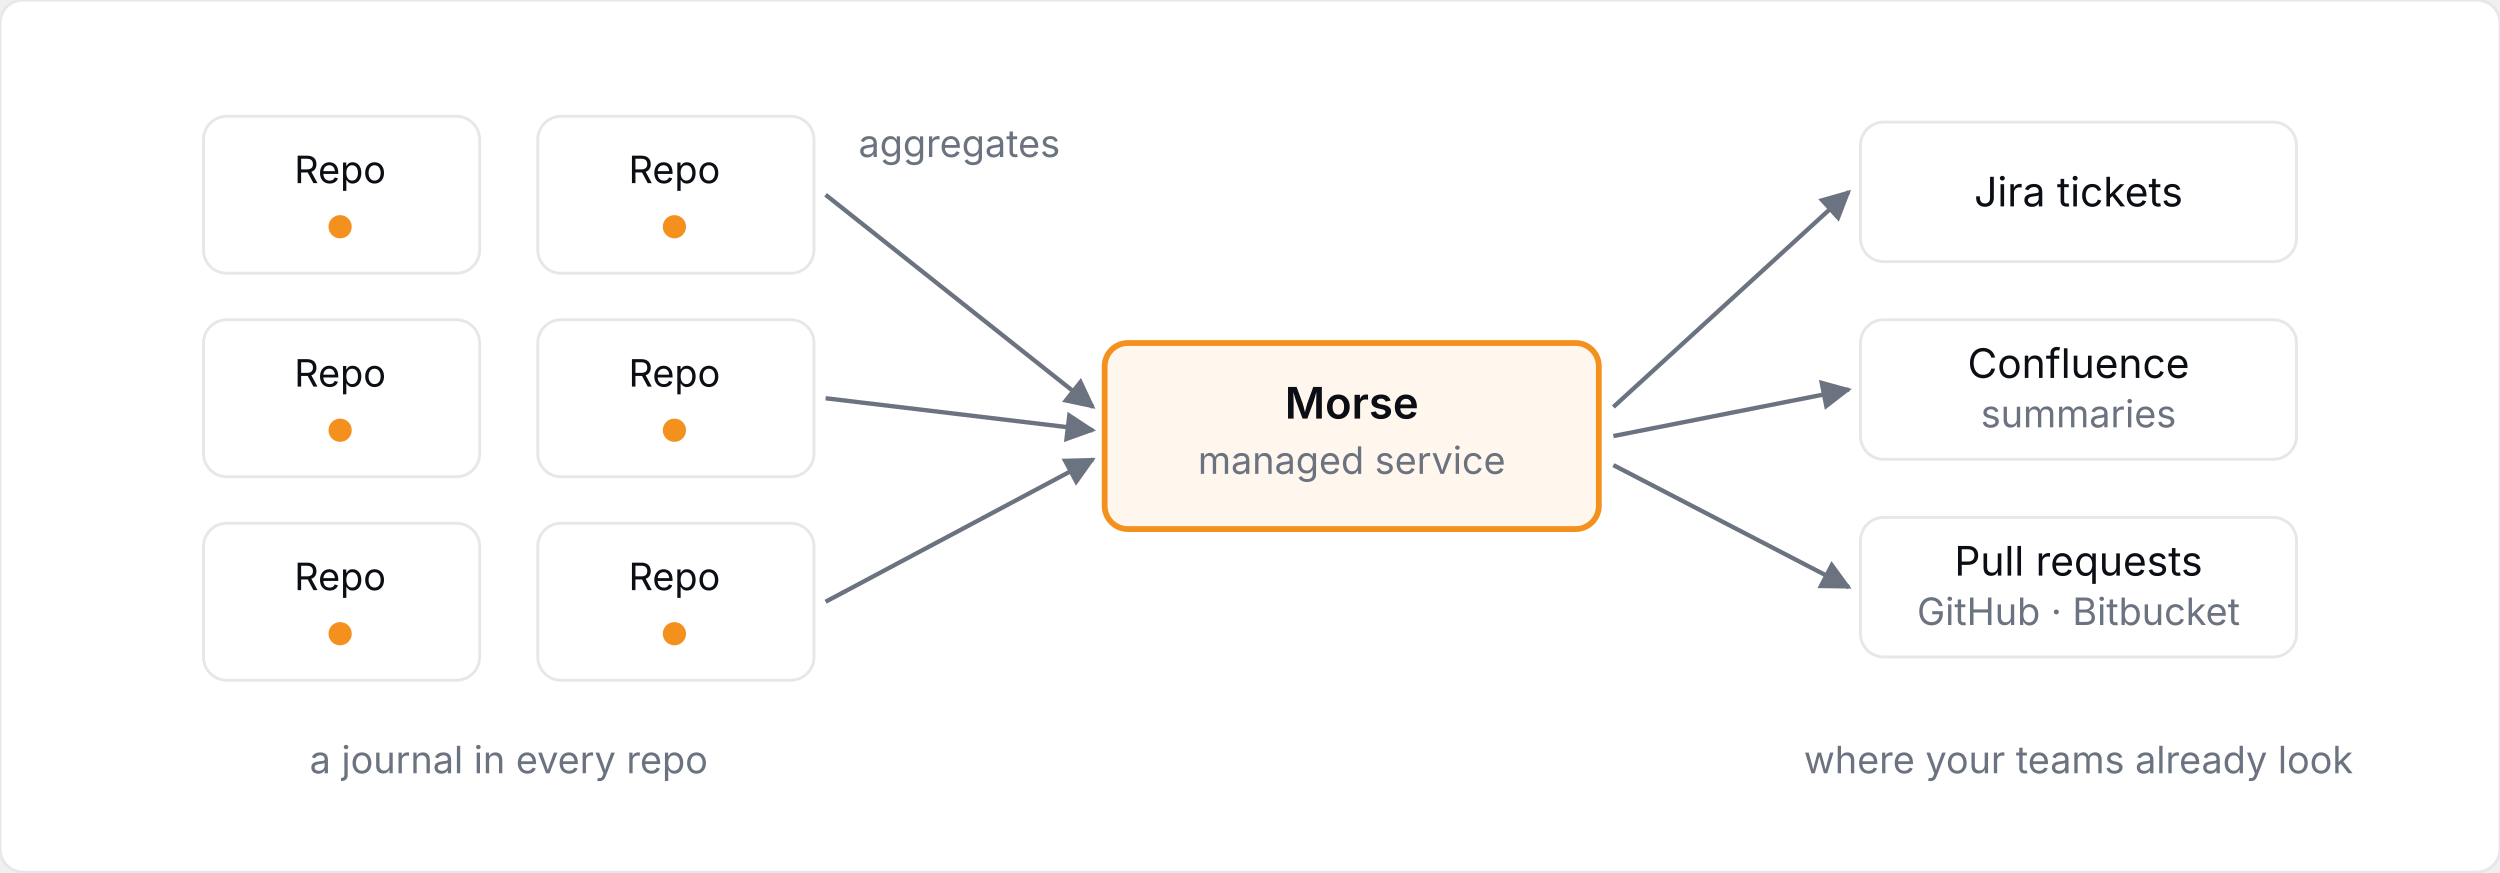
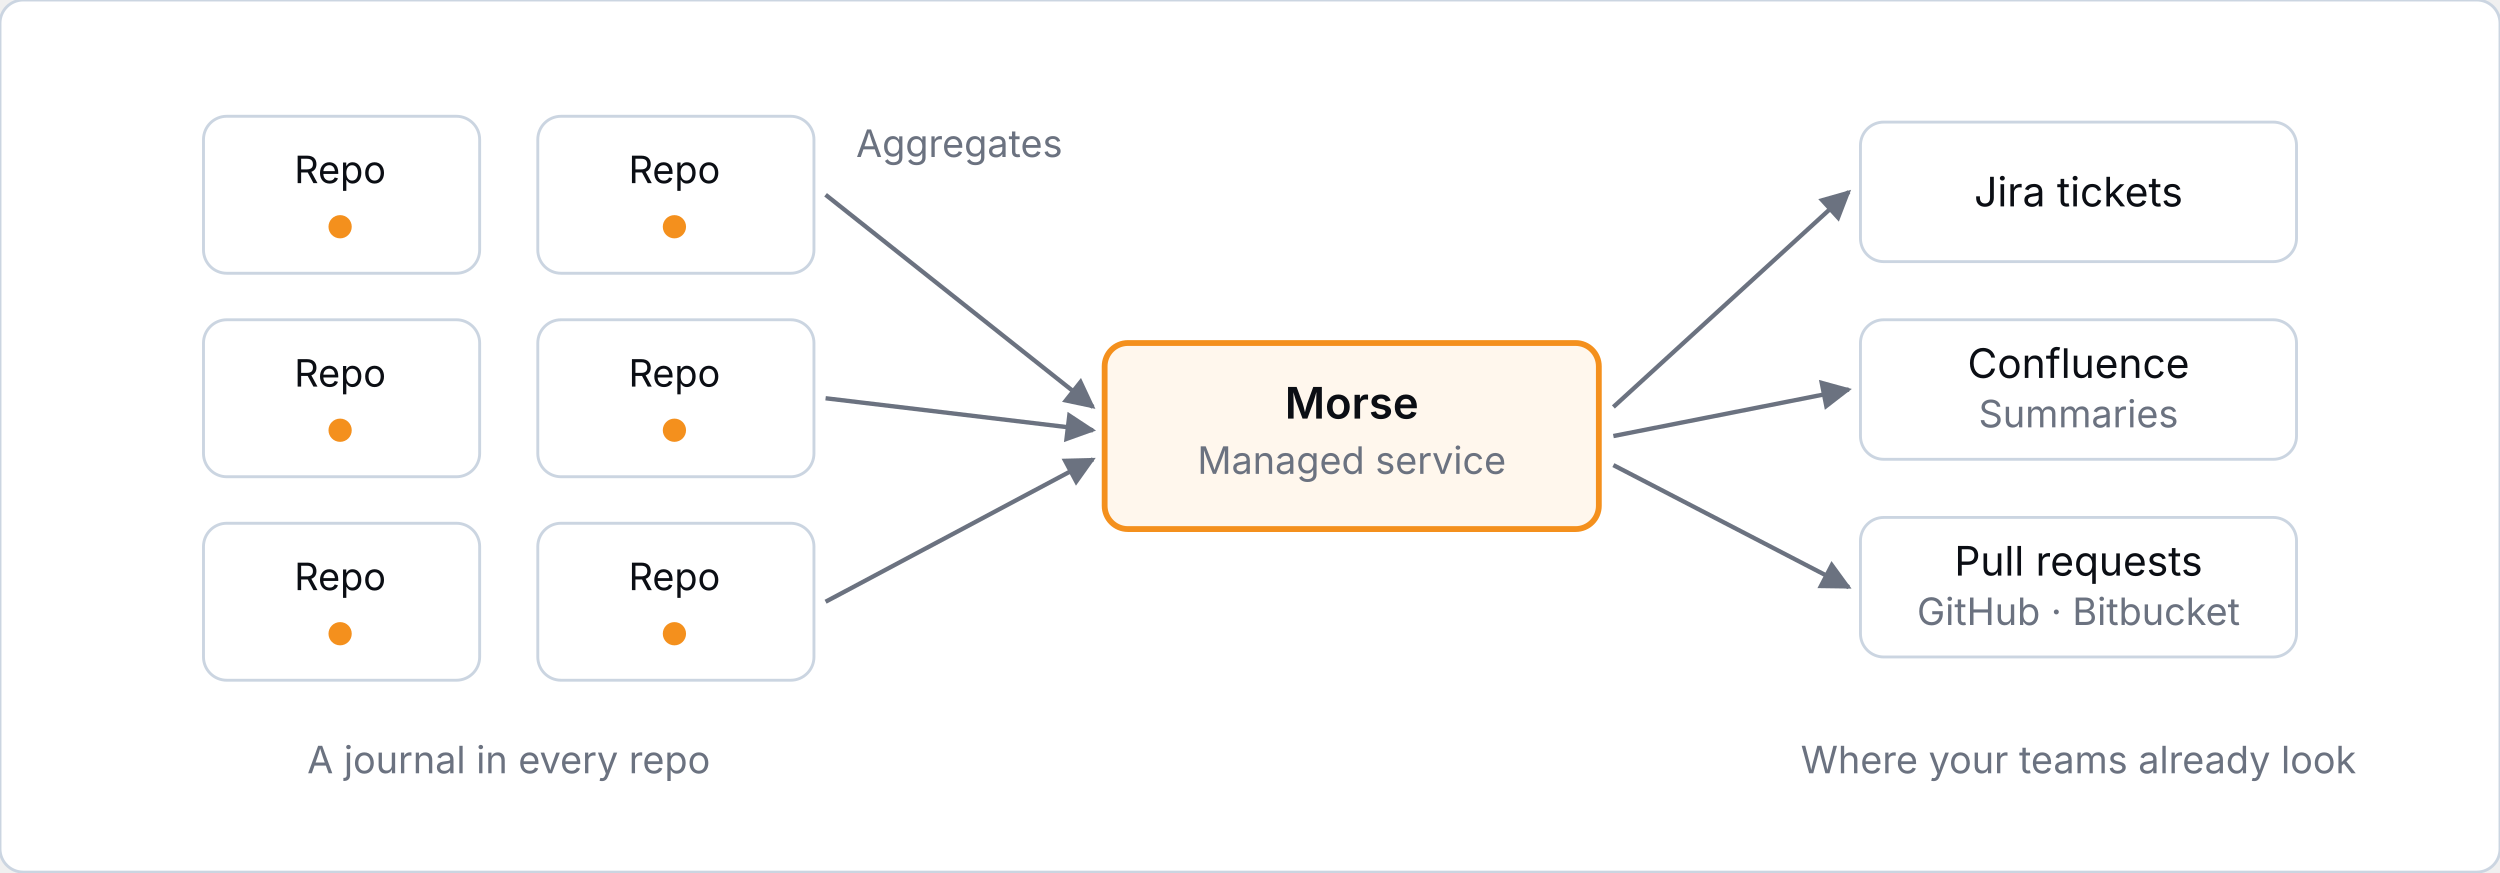
<svg xmlns="http://www.w3.org/2000/svg" viewBox="0 0 860 300" role="img" aria-labelledby="t">
  <defs>
    <marker id="a" viewBox="0 0 10 10" refX="9" refY="5" markerWidth="7" markerHeight="7" orient="auto-start-reverse">
      <path d="M0 0L10 5L0 10z" fill="#6b7280" />
    </marker>
  </defs>
  <style>
    text { font-family: Inter, system-ui, sans-serif; fill: #0b0e14; }
    .n { fill: #6b7280; font-size: 13px; }
    .l { font-size: 15px; font-weight: 600; }
    .m { font-size: 14px; }
  </style>
-   <rect x="0" y="0" width="860" height="300" rx="8" fill="#ffffff" stroke="#e5e7eb" />
+   <rect x="0" y="0" width="860" height="300" rx="8" fill="#ffffff" stroke="#cbd5e1" />
  <g>
-     <rect x="70" y="40" width="95" height="54" rx="8" fill="#ffffff" stroke="#e5e7eb" />
+     <rect x="70" y="40" width="95" height="54" rx="8" fill="#ffffff" stroke="#cbd5e1" />
    <text x="117" y="63" font-size="13" text-anchor="middle">Repo</text>
    <circle cx="117" cy="78" r="4" fill="#f4901d" />
-     <rect x="185" y="40" width="95" height="54" rx="8" fill="#ffffff" stroke="#e5e7eb" />
+     <rect x="185" y="40" width="95" height="54" rx="8" fill="#ffffff" stroke="#cbd5e1" />
    <text x="232" y="63" font-size="13" text-anchor="middle">Repo</text>
    <circle cx="232" cy="78" r="4" fill="#f4901d" />
-     <rect x="70" y="110" width="95" height="54" rx="8" fill="#ffffff" stroke="#e5e7eb" />
+     <rect x="70" y="110" width="95" height="54" rx="8" fill="#ffffff" stroke="#cbd5e1" />
    <text x="117" y="133" font-size="13" text-anchor="middle">Repo</text>
    <circle cx="117" cy="148" r="4" fill="#f4901d" />
-     <rect x="185" y="110" width="95" height="54" rx="8" fill="#ffffff" stroke="#e5e7eb" />
+     <rect x="185" y="110" width="95" height="54" rx="8" fill="#ffffff" stroke="#cbd5e1" />
    <text x="232" y="133" font-size="13" text-anchor="middle">Repo</text>
    <circle cx="232" cy="148" r="4" fill="#f4901d" />
-     <rect x="70" y="180" width="95" height="54" rx="8" fill="#ffffff" stroke="#e5e7eb" />
+     <rect x="70" y="180" width="95" height="54" rx="8" fill="#ffffff" stroke="#cbd5e1" />
    <text x="117" y="203" font-size="13" text-anchor="middle">Repo</text>
    <circle cx="117" cy="218" r="4" fill="#f4901d" />
-     <rect x="185" y="180" width="95" height="54" rx="8" fill="#ffffff" stroke="#e5e7eb" />
+     <rect x="185" y="180" width="95" height="54" rx="8" fill="#ffffff" stroke="#cbd5e1" />
    <text x="232" y="203" font-size="13" text-anchor="middle">Repo</text>
    <circle cx="232" cy="218" r="4" fill="#f4901d" />
  </g>
-   <text x="175" y="266" class="n" text-anchor="middle">a journal in every repo</text>
+   <text x="175" y="266" class="n" text-anchor="middle">A journal in every repo</text>
  <g stroke="#6b7280" stroke-width="1.5">
    <line x1="284" y1="67" x2="376" y2="140" marker-end="url(#a)" />
    <line x1="284" y1="137" x2="376" y2="148" marker-end="url(#a)" />
    <line x1="284" y1="207" x2="376" y2="158" marker-end="url(#a)" />
  </g>
-   <text x="330" y="54" class="n" text-anchor="middle">aggregates</text>
+   <text x="330" y="54" class="n" text-anchor="middle">Aggregates</text>
  <rect x="380" y="118" width="170" height="64" rx="8" fill="#fff7ed" stroke="#f4901d" stroke-width="2" />
  <text x="465" y="144" class="l" text-anchor="middle">Morse</text>
-   <text x="465" y="163" class="n" text-anchor="middle">managed service</text>
+   <text x="465" y="163" class="n" text-anchor="middle">Managed service</text>
  <g stroke="#6b7280" stroke-width="1.5">
    <line x1="555" y1="140" x2="636" y2="66" marker-end="url(#a)" />
    <line x1="555" y1="150" x2="636" y2="134" marker-end="url(#a)" />
    <line x1="555" y1="160" x2="636" y2="202" marker-end="url(#a)" />
  </g>
-   <rect x="640" y="42" width="150" height="48" rx="8" fill="#ffffff" stroke="#e5e7eb" />
+   <rect x="640" y="42" width="150" height="48" rx="8" fill="#ffffff" stroke="#cbd5e1" />
  <text x="715" y="71" class="m" text-anchor="middle">Jira tickets</text>
-   <rect x="640" y="110" width="150" height="48" rx="8" fill="#ffffff" stroke="#e5e7eb" />
+   <rect x="640" y="110" width="150" height="48" rx="8" fill="#ffffff" stroke="#cbd5e1" />
  <text x="715" y="130" class="m" text-anchor="middle">Confluence</text>
-   <text x="715" y="147" class="n" text-anchor="middle">summaries</text>
-   <rect x="640" y="178" width="150" height="48" rx="8" fill="#ffffff" stroke="#e5e7eb" />
+   <text x="715" y="147" class="n" text-anchor="middle">Summaries</text>
+   <rect x="640" y="178" width="150" height="48" rx="8" fill="#ffffff" stroke="#cbd5e1" />
  <text x="715" y="198" class="m" text-anchor="middle">Pull requests</text>
  <text x="715" y="215" class="n" text-anchor="middle">GitHub · Bitbucket</text>
-   <text x="715" y="266" class="n" text-anchor="middle">where your teams already look</text>
+   <text x="715" y="266" class="n" text-anchor="middle">Where your teams already look</text>
</svg>
